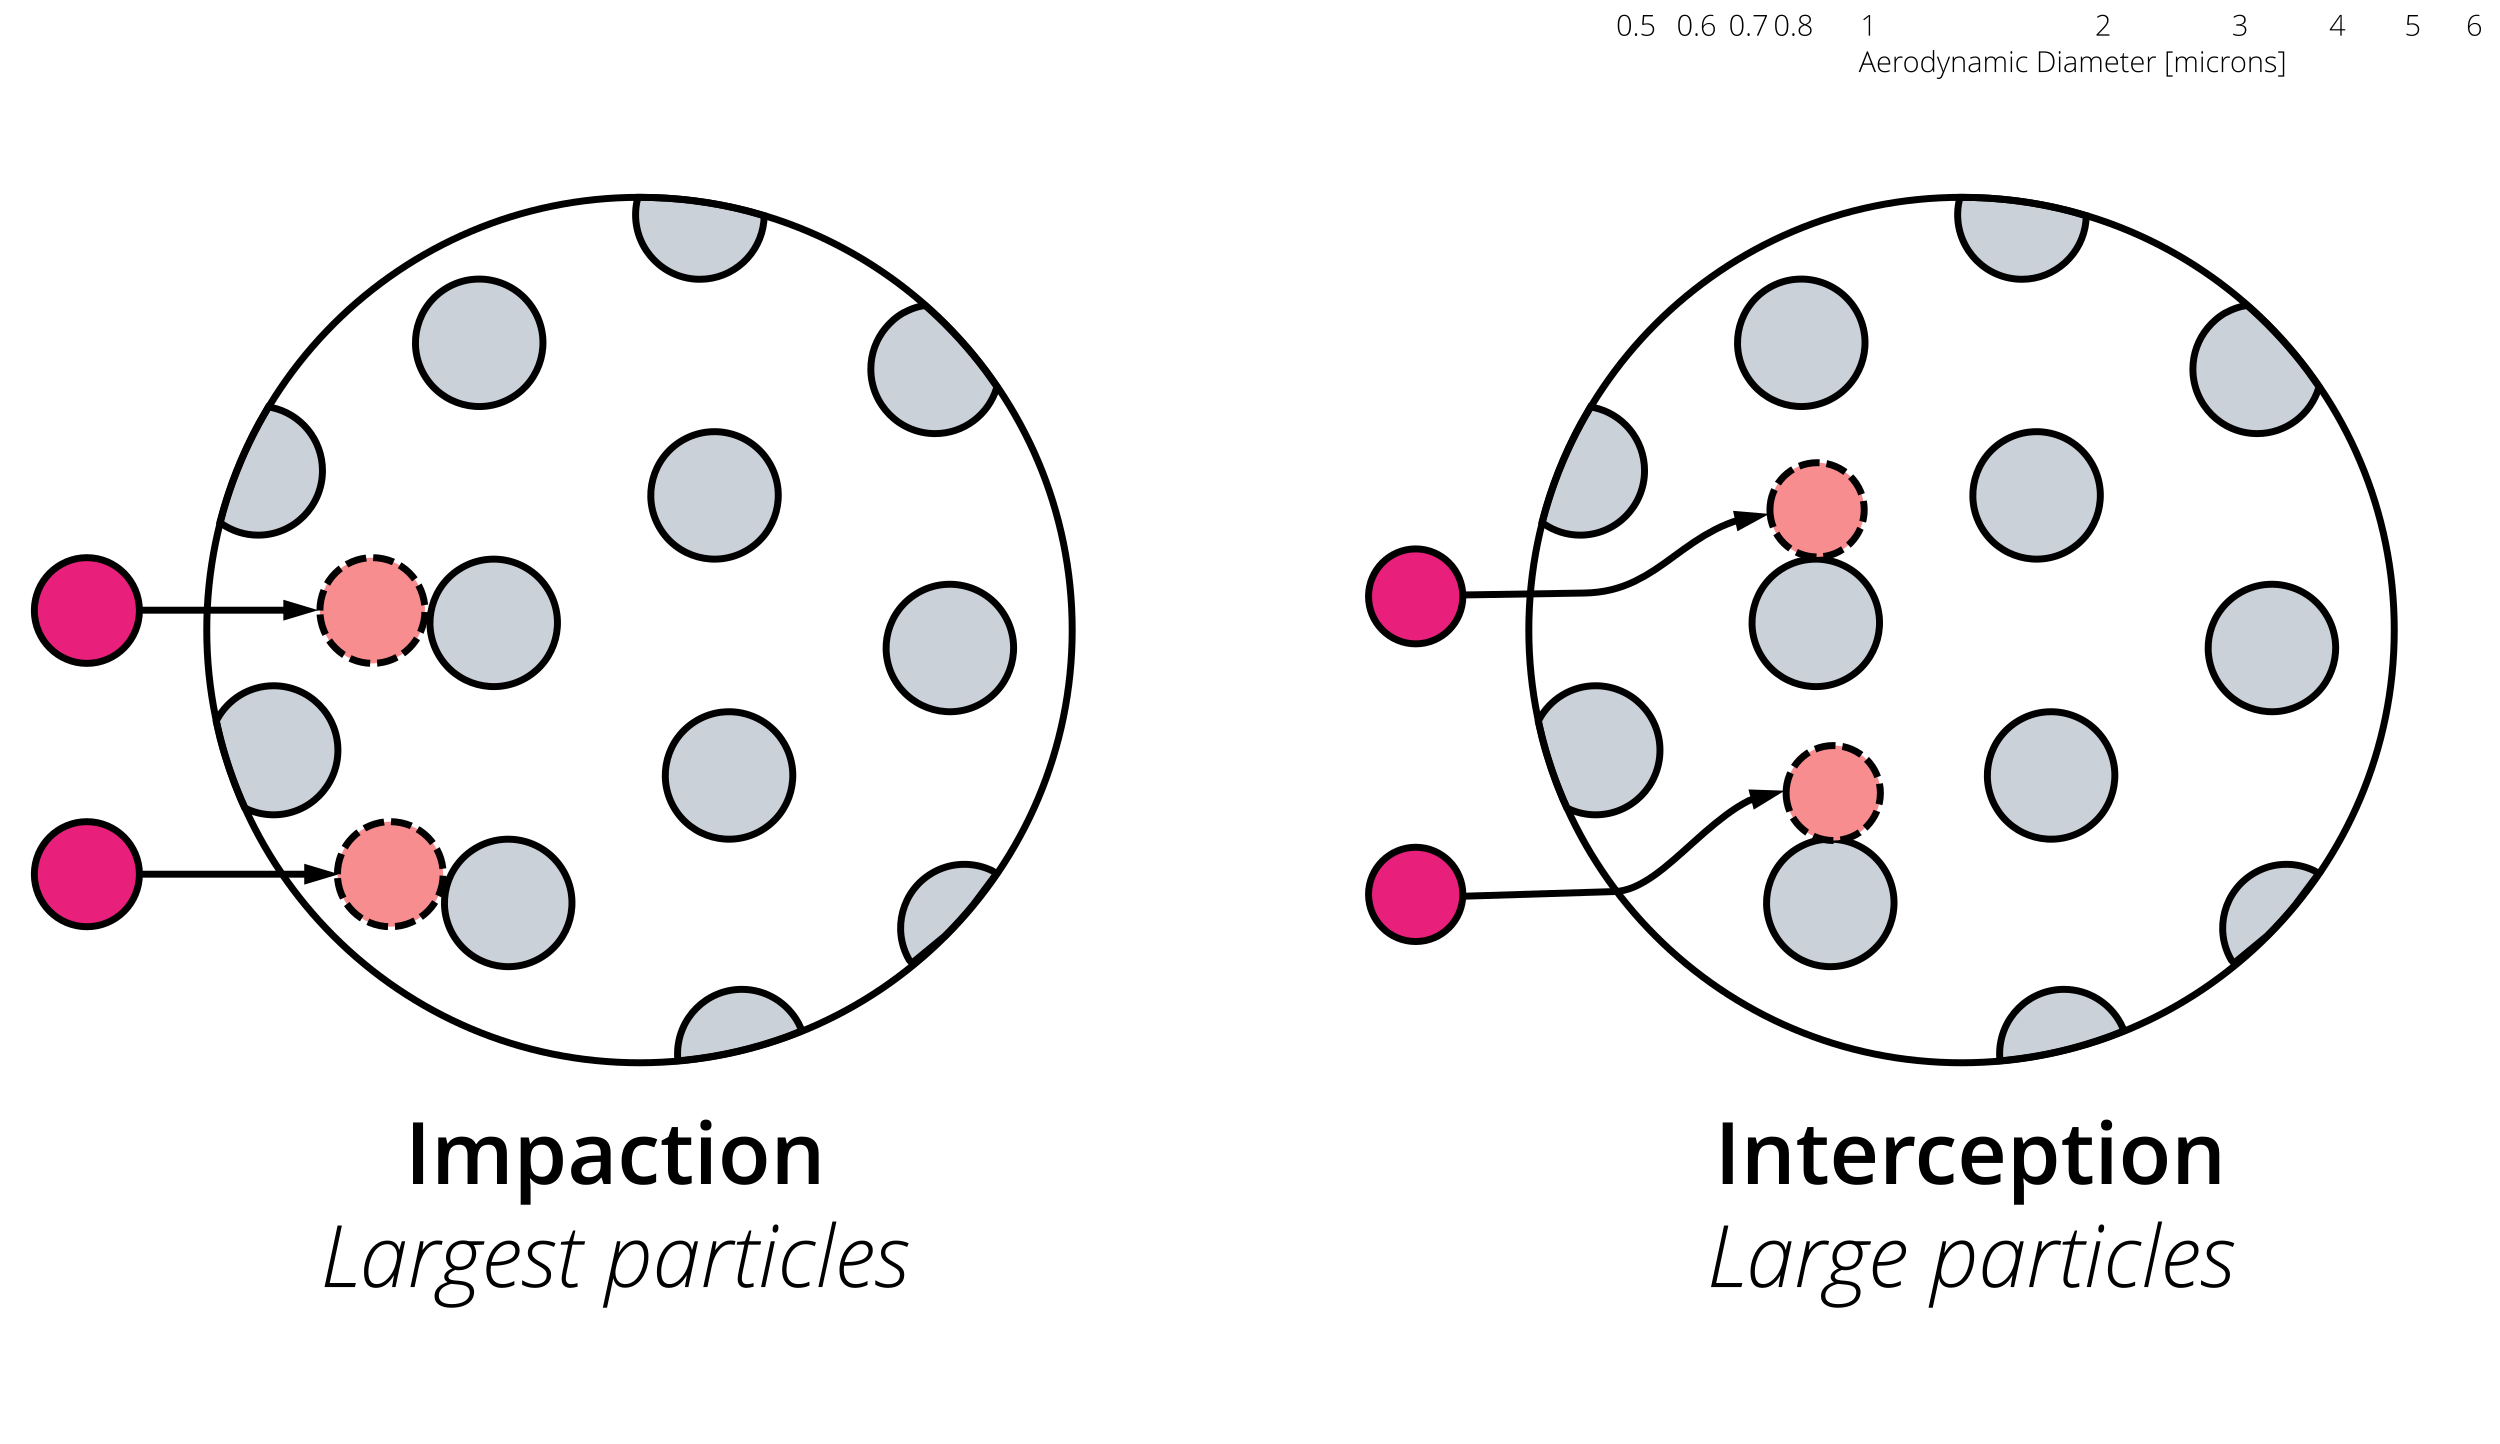
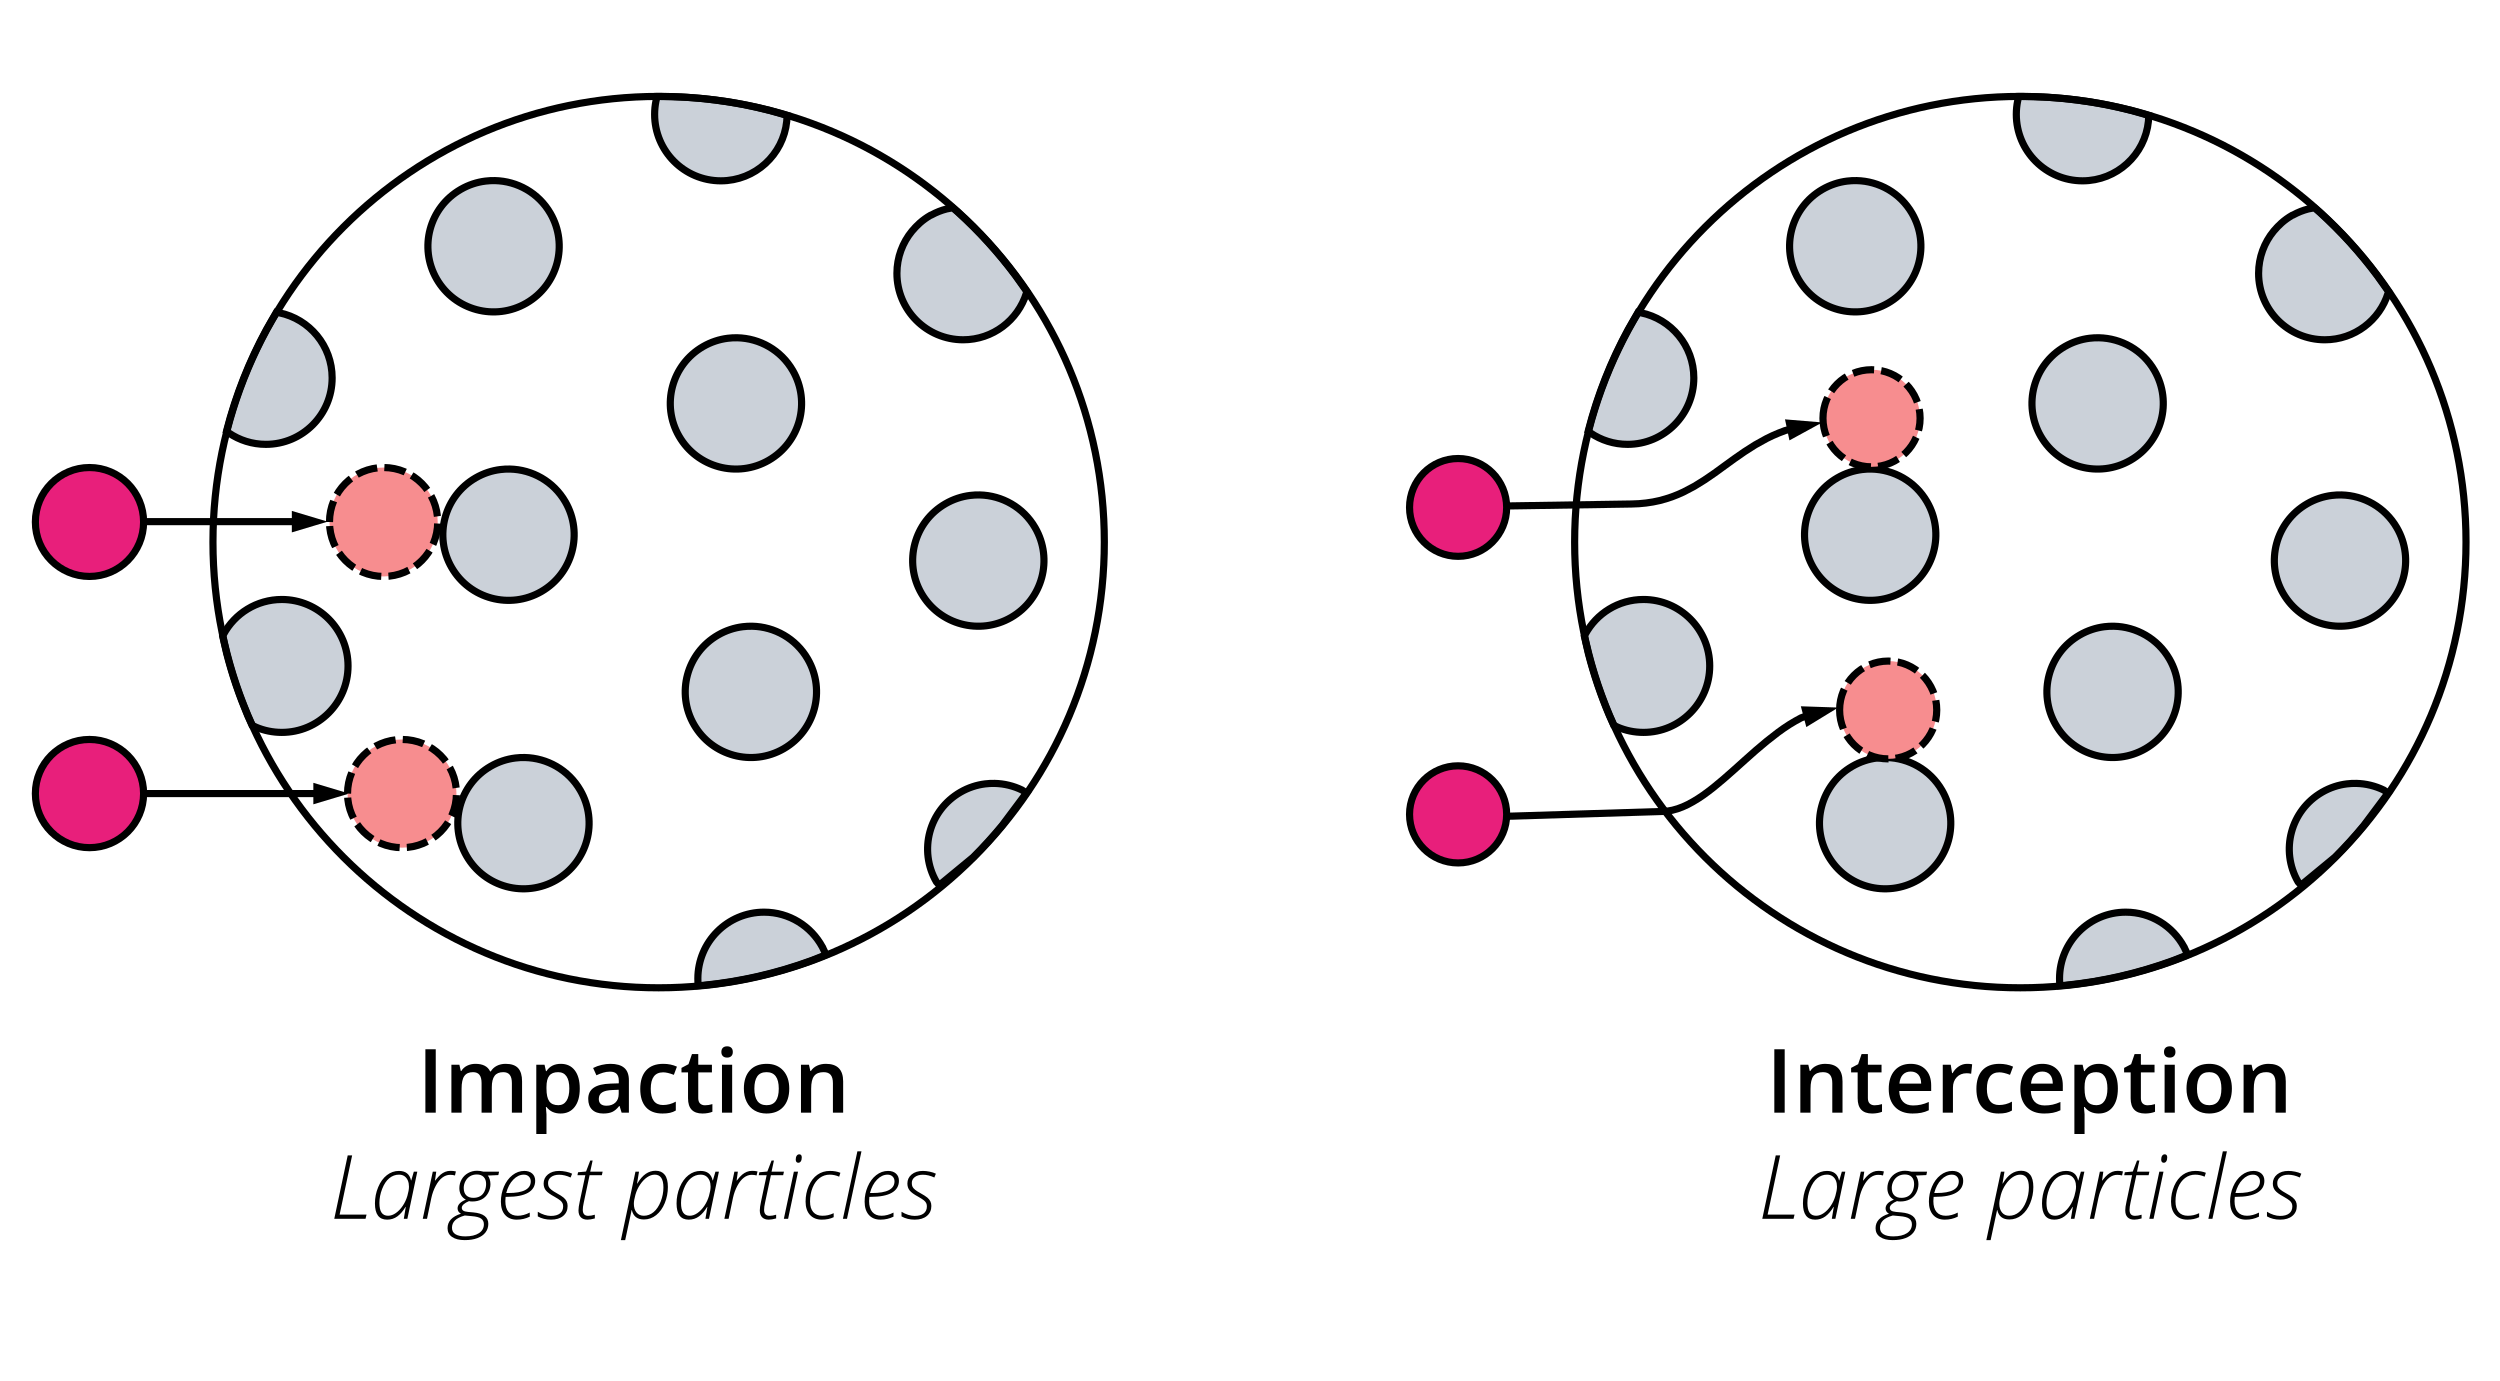
- <svg xmlns="http://www.w3.org/2000/svg" width="3712" height="2144" overflow="hidden">
+ <svg xmlns="http://www.w3.org/2000/svg" width="3604" height="1990" overflow="hidden">
  <defs>
    <clipPath id="clip0">
-       <rect x="-2433" y="961" width="3712" height="2144" />
+       <rect x="-2433" y="1115" width="3604" height="1990" />
    </clipPath>
  </defs>
-   <g clip-path="url(#clip0)" transform="translate(2433 -961)">
+   <g clip-path="url(#clip0)" transform="translate(2433 -1115)">
    <path d="M-1331.49 2429.98C-1295.23 2429.98-1263.7 2450.25-1247.53 2480.12L-1247.44 2480.31-1247.01 2480.93-1246.72 2481.81-1243.51 2488.49-1242.4 2491.54-1263.16 2499.73C-1312.35 2517.74-1364.37 2529.91-1418.36 2535.39L-1426.41 2536-1426.48 2535.58C-1426.8 2532.36-1426.97 2529.09-1426.97 2525.79-1426.97 2472.87-1384.22 2429.98-1331.49 2429.98ZM-999.087 2244.36C-985.39 2244.66-971.902 2247.94-959.609 2253.92L-953.348 2258.2-988.289 2304.92-988.311 2304.95C-1001.4 2320.81-1015.24 2336.03-1029.78 2350.56L-1029.78 2350.57-1078.87 2391.07-1083.08 2386.3C-1109.22 2341.04-1093.71 2283.16-1048.44 2257.03-1037.12 2250.49-1025.02 2246.56-1012.82 2245.05-1008.24 2244.48-1003.65 2244.25-999.087 2244.36ZM-1676.36 2207.05C-1644.4 2207.76-1613.57 2224.65-1596.42 2254.36-1570.29 2299.62-1585.8 2357.49-1631.06 2383.63-1676.33 2409.76-1734.22 2394.25-1760.35 2348.99-1786.49 2303.73-1770.98 2245.85-1725.71 2219.72-1714.39 2213.18-1702.29 2209.25-1690.09 2207.74-1685.51 2207.17-1680.92 2206.94-1676.36 2207.05ZM-1348.49 2017.78C-1316.54 2018.5-1285.71 2035.39-1268.56 2065.09-1242.42 2110.35-1257.93 2168.23-1303.2 2194.36-1348.47 2220.49-1406.35 2204.99-1432.49 2159.72-1458.63 2114.46-1443.12 2056.58-1397.85 2030.45-1386.53 2023.92-1374.43 2019.99-1362.22 2018.47-1357.65 2017.91-1353.06 2017.68-1348.49 2017.78ZM-2026.76 1979.21C-1974.02 1979.21-1931.27 2022.11-1931.27 2075.02-1931.27 2127.93-1974.02 2170.82-2026.76 2170.82-2039.94 2170.82-2052.5 2168.14-2063.92 2163.3L-2069.59 2160.55-2076 2146.38C-2088.19 2117.57-2098.34 2087.67-2106.26 2056.89L-2112 2032.03-2110.72 2029.35C-2094.55 1999.49-2063.01 1979.21-2026.76 1979.21ZM-1020.63 1828.51C-988.672 1829.23-957.848 1846.12-940.696 1875.82-914.56 1921.09-930.07 1978.96-975.339 2005.09-1020.61 2031.23-1078.49 2015.72-1104.63 1970.46-1130.76 1925.19-1115.25 1867.32-1069.98 1841.19-1058.67 1834.65-1046.56 1830.72-1034.36 1829.21-1029.79 1828.64-1025.2 1828.41-1020.63 1828.51ZM-1697.9 1791.2C-1665.94 1791.92-1635.12 1808.81-1617.97 1838.51-1591.83 1883.78-1607.34 1941.65-1652.61 1967.78-1697.88 1993.92-1755.76 1978.41-1781.9 1933.15-1808.03 1887.88-1792.52 1830.01-1747.25 1803.88-1735.94 1797.34-1723.83 1793.41-1711.63 1791.9-1707.05 1791.33-1702.47 1791.1-1697.9 1791.2ZM-1370.04 1601.94C-1338.08 1602.66-1307.25 1619.54-1290.1 1649.25-1263.97 1694.51-1279.48 1752.39-1324.75 1778.52-1370.01 1804.65-1427.9 1789.14-1454.03 1743.88-1480.17 1698.62-1464.66 1640.74-1419.39 1614.61-1408.07 1608.08-1395.97 1604.15-1383.77 1602.63-1379.19 1602.06-1374.6 1601.84-1370.04 1601.94ZM-2034.63 1565.27-2030.43 1565.92C-1986.92 1574.85-1954.19 1613.48-1954.19 1659.78-1954.19 1712.69-1996.94 1755.58-2049.67 1755.58-2069.45 1755.58-2087.82 1749.55-2103.06 1739.22L-2106.46 1736.67-2106.26 1735.82C-2093.06 1684.51-2073.67 1635.68-2048.95 1590.17ZM-1059.43 1414.52-1052.09 1420.87C-1021.66 1448.52-993.904 1479.05-969.239 1512.02L-952.74 1535.22-953.328 1537.52C-965.417 1576.52-1001.67 1604.83-1044.52 1604.83-1097.25 1604.83-1140 1561.94-1140 1509.03-1140 1485.88-1131.82 1464.64-1118.2 1448.08L-1114.9 1444.45-1113.78 1443.1-1112.94 1442.28-1112.03 1441.28-1110.38 1439.77-1107.09 1436.54C-1102.38 1432.37-1097.19 1428.61-1091.53 1425.34L-1090.24 1424.91-1090.03 1424.78C-1083.27 1421.09-1076.01 1418.2-1068.38 1416.23ZM-1719.45 1375.36C-1687.49 1376.08-1656.66 1392.97-1639.51 1422.67-1613.37 1467.93-1628.88 1525.81-1674.15 1551.94-1719.42 1578.08-1777.3 1562.57-1803.44 1517.3-1829.58 1472.04-1814.07 1414.17-1768.8 1388.03-1757.48 1381.5-1745.38 1377.57-1733.17 1376.06-1728.6 1375.49-1724.01 1375.26-1719.45 1375.36ZM-1484.05 1254C-1428.61 1254-1374.81 1261.02-1323.49 1274.22L-1298.4 1281.35-1298.82 1289.68C-1303.71 1337.99-1344.37 1375.69-1393.81 1375.69-1446.54 1375.69-1489.29 1332.79-1489.29 1279.88-1489.29 1273.27-1488.62 1266.81-1487.35 1260.57L-1485.68 1254.04Z" stroke="#000000" stroke-width="10.333" stroke-miterlimit="8" fill="#CBD1D9" fill-rule="evenodd" />
    <path d="M631.511 2429.98C667.766 2429.98 699.301 2450.25 715.47 2480.12L715.562 2480.31 715.985 2480.93 716.279 2481.81 719.49 2488.49 720.602 2491.54 699.844 2499.73C650.645 2517.74 598.63 2529.91 544.637 2535.39L536.585 2536 536.522 2535.58C536.196 2532.36 536.029 2529.09 536.029 2525.79 536.029 2472.87 578.778 2429.98 631.511 2429.98ZM963.913 2244.36C977.61 2244.66 991.098 2247.94 1003.39 2253.92L1009.65 2258.2 974.711 2304.92 974.689 2304.95C961.597 2320.81 947.757 2336.03 933.225 2350.56L933.217 2350.57 884.126 2391.07 879.917 2386.3C853.781 2341.04 869.291 2283.16 914.559 2257.03 925.876 2250.49 937.982 2246.56 950.183 2245.05 954.759 2244.48 959.347 2244.25 963.913 2244.36ZM286.644 2207.05C318.603 2207.76 349.427 2224.65 366.578 2254.36 392.714 2299.62 377.204 2357.49 331.936 2383.63 286.668 2409.76 228.784 2394.25 202.648 2348.99 176.512 2303.73 192.022 2245.85 237.29 2219.72 248.607 2213.18 260.713 2209.25 272.914 2207.74 277.489 2207.17 282.078 2206.94 286.644 2207.05ZM614.505 2017.78C646.465 2018.5 677.289 2035.39 694.441 2065.09 720.577 2110.35 705.067 2168.23 659.798 2194.36 614.53 2220.49 556.646 2204.99 530.51 2159.72 504.374 2114.46 519.884 2056.58 565.152 2030.45 576.47 2023.92 588.575 2019.99 600.776 2018.47 605.351 2017.91 609.94 2017.68 614.505 2017.78ZM-63.757 1979.21C-11.024 1979.21 31.725 2022.11 31.725 2075.02 31.725 2127.93-11.024 2170.82-63.757 2170.82-76.941 2170.82-89.5 2168.14-100.923 2163.3L-106.594 2160.55-113.001 2146.38C-125.192 2117.57-135.34 2087.67-143.262 2056.89L-149 2032.03-147.716 2029.35C-131.547 1999.49-100.012 1979.21-63.757 1979.21ZM942.369 1828.51C974.328 1829.23 1005.15 1846.12 1022.3 1875.82 1048.44 1921.09 1032.93 1978.96 987.661 2005.09 942.392 2031.23 884.508 2015.72 858.372 1970.46 832.237 1925.19 847.747 1867.32 893.015 1841.19 904.333 1834.65 916.438 1830.72 928.639 1829.21 933.214 1828.64 937.803 1828.41 942.369 1828.51ZM265.1 1791.2C297.059 1791.92 327.883 1808.81 345.035 1838.51 371.171 1883.78 355.661 1941.65 310.392 1967.78 265.123 1993.92 207.239 1978.41 181.103 1933.15 154.967 1887.88 170.477 1830.01 215.746 1803.88 227.064 1797.34 239.169 1793.41 251.37 1791.9 255.945 1791.33 260.534 1791.1 265.1 1791.2ZM592.962 1601.94C624.922 1602.66 655.746 1619.54 672.897 1649.25 699.033 1694.51 683.523 1752.39 638.255 1778.52 592.987 1804.65 535.102 1789.14 508.967 1743.88 482.831 1698.62 498.341 1640.74 543.609 1614.61 554.926 1608.08 567.032 1604.15 579.233 1602.63 583.808 1602.06 588.397 1601.84 592.962 1601.94ZM-71.632 1565.27-67.428 1565.92C-23.918 1574.85 8.811 1613.48 8.811 1659.78 8.811 1712.69-33.938 1755.58-86.671 1755.58-106.446 1755.58-124.817 1749.55-140.056 1739.22L-143.458 1736.67-143.262 1735.82C-130.058 1684.51-110.673 1635.68-85.948 1590.17ZM903.575 1414.52 910.913 1420.87C941.337 1448.52 969.096 1479.05 993.761 1512.02L1010.26 1535.22 1009.67 1537.52C997.583 1576.52 961.329 1604.83 918.483 1604.83 865.749 1604.83 823 1561.94 823 1509.03 823 1485.88 831.183 1464.64 844.804 1448.08L848.096 1444.45 849.225 1443.1 850.061 1442.28 850.966 1441.28 852.624 1439.77 855.914 1436.54C860.619 1432.37 865.813 1428.61 871.471 1425.34L872.759 1424.91 872.97 1424.78C879.735 1421.09 886.993 1418.2 894.62 1416.23ZM243.555 1375.36C275.514 1376.08 306.339 1392.97 323.491 1422.67 349.627 1467.93 334.116 1525.81 288.848 1551.94 243.58 1578.08 185.695 1562.57 159.56 1517.3 133.424 1472.04 148.934 1414.17 194.202 1388.03 205.519 1381.5 217.625 1377.57 229.825 1376.06 234.401 1375.49 238.989 1375.26 243.555 1375.36ZM478.952 1254C534.391 1254 588.189 1261.02 639.507 1274.22L664.6 1281.35 664.181 1289.68C659.292 1337.99 618.629 1375.69 569.192 1375.69 516.458 1375.69 473.709 1332.79 473.709 1279.88 473.709 1273.27 474.377 1266.81 475.649 1260.57L477.323 1254.04Z" stroke="#000000" stroke-width="10.333" stroke-miterlimit="8" fill="#CBD1D9" fill-rule="evenodd" />
    <path d="M-2126 1896.5C-2126 1541.66-1838.34 1254-1483.5 1254-1128.66 1254-841 1541.66-841 1896.5-841 2251.34-1128.66 2539-1483.5 2539-1838.34 2539-2126 2251.34-2126 1896.5Z" stroke="#000000" stroke-width="10.333" stroke-miterlimit="8" fill="none" fill-rule="evenodd" />
    <path d="M-2270 1861.83-2007.13 1861.83-2007.13 1872.17-2270 1872.17ZM-2012.3 1851.5-1960.63 1867-2012.3 1882.5Z" />
    <path d="M-1958 1867.5C-1958 1824.15-1923.08 1789-1880 1789-1836.92 1789-1802 1824.15-1802 1867.5-1802 1910.85-1836.92 1946-1880 1946-1923.08 1946-1958 1910.85-1958 1867.5Z" stroke="#000000" stroke-width="10.333" stroke-miterlimit="8" stroke-dasharray="31 10.333" fill="#F78D8F" fill-rule="evenodd" />
    <path d="M-2382 1867.5C-2382 1824.15-2347.08 1789-2304 1789-2260.92 1789-2226 1824.15-2226 1867.5-2226 1910.85-2260.92 1946-2304 1946-2347.08 1946-2382 1910.85-2382 1867.5Z" stroke="#000000" stroke-width="10.333" stroke-miterlimit="8" fill="#E81F7B" fill-rule="evenodd" />
    <path d="M-2270 2253.83-1976.12 2253.83-1976.12 2264.17-2270 2264.17ZM-1981.29 2243.5-1929.62 2259-1981.29 2274.5Z" />
    <path d="M-1932 2259C-1932 2215.92-1896.85 2181-1853.5 2181-1810.15 2181-1775 2215.92-1775 2259-1775 2302.08-1810.15 2337-1853.5 2337-1896.85 2337-1932 2302.08-1932 2259Z" stroke="#000000" stroke-width="10.333" stroke-miterlimit="8" stroke-dasharray="31 10.333" fill="#F78D8F" fill-rule="evenodd" />
    <path d="M-2382 2259C-2382 2215.92-2347.08 2181-2304 2181-2260.92 2181-2226 2215.92-2226 2259-2226 2302.08-2260.92 2337-2304 2337-2347.08 2337-2382 2302.08-2382 2259Z" stroke="#000000" stroke-width="10.333" stroke-miterlimit="8" fill="#E81F7B" fill-rule="evenodd" />
    <path d="M-163 1896.5C-163 1541.66 124.657 1254 479.5 1254 834.343 1254 1122 1541.66 1122 1896.5 1122 2251.34 834.343 2539 479.5 2539 124.657 2539-163 2251.34-163 1896.5Z" stroke="#000000" stroke-width="10.333" stroke-miterlimit="8" fill="none" fill-rule="evenodd" />
    <path d="M195 1718C195 1679.34 226.34 1648 265 1648 303.66 1648 335 1679.34 335 1718 335 1756.66 303.66 1788 265 1788 226.34 1788 195 1756.66 195 1718Z" stroke="#000000" stroke-width="10.333" stroke-miterlimit="8" stroke-dasharray="31 10.333" fill="#F78D8F" fill-rule="evenodd" />
    <path d="M219 2138.5C219 2099.56 250.34 2068 289 2068 327.66 2068 359 2099.56 359 2138.5 359 2177.44 327.66 2209 289 2209 250.34 2209 219 2177.44 219 2138.5Z" stroke="#000000" stroke-width="10.333" stroke-miterlimit="8" stroke-dasharray="31 10.333" fill="#F78D8F" fill-rule="evenodd" />
    <path d="M-299.082 1839.83-81.269 1836.4-70.52 1835.96-60.433 1834.98-50.838 1833.52-41.627 1831.57-32.874 1829.14-24.363 1826.34-16.201 1823.13-8.293 1819.59 6.969 1811.55 21.464 1802.55 35.65 1792.86 49.712 1782.63 64.03 1772.25 78.864 1761.94 94.408 1752.02 110.991 1742.8 119.868 1738.48 129.082 1734.5 138.591 1730.86 147.233 1728.62 149.784 1738.64 142.284 1740.51 133.168 1744 124.382 1747.77 116.009 1751.83 99.967 1760.73 84.761 1770.43 70.095 1780.62 55.788 1790.99 41.475 1801.39 26.911 1811.33 11.781 1820.7-4.082 1829.03-12.424 1832.75-21.137 1836.16-30.126 1839.11-39.498 1841.68-49.287 1843.73-59.442 1845.27-70.105 1846.29-81.106 1846.73-298.918 1850.17ZM140.243 1719.54 194 1724 146.664 1749.87Z" />
    <path d="M-401 1846.5C-401 1807.56-369.66 1776-331 1776-292.34 1776-261 1807.56-261 1846.5-261 1885.44-292.34 1917-331 1917-369.66 1917-401 1885.44-401 1846.5Z" stroke="#000000" stroke-width="10.333" stroke-miterlimit="8" fill="#E81F7B" fill-rule="evenodd" />
    <path d="M-269.16 2286.84-37.035 2279.65-29.784 2279.16-22.968 2277.91-16.079 2275.96-9.118 2273.35-2.087 2270.11 4.974 2266.27 12.2 2261.89 19.376 2257.08 26.638 2251.77 33.965 2246.1 48.817 2233.72 63.836 2220.5 79.111 2206.78 94.695 2192.95 110.671 2179.49 126.95 2166.8 135.3 2160.8 143.774 2155.19 152.404 2150.01 161.093 2145.27C161.338 2145.14 161.593 2145.03 161.856 2144.94L170.328 2141.97 173.741 2151.72 165.269 2154.69 166.032 2154.35 157.721 2158.87 149.476 2163.81 141.325 2169.2 133.3 2174.95 117.329 2187.39 101.555 2200.68 86.014 2214.47 70.664 2228.25 55.433 2241.66 40.285 2254.28 32.737 2260.11 25.124 2265.67 17.55 2270.73 9.901 2275.35 2.212 2279.51-5.507 2283.03-13.296 2285.91-21.157 2288.09-29.091 2289.47-36.715 2289.98-268.84 2297.16ZM163.089 2133.17 217 2135 170.987 2163.15Z" />
    <path d="M-401 2289C-401 2250.34-369.66 2219-331 2219-292.34 2219-261 2250.34-261 2289-261 2327.66-292.34 2359-331 2359-369.66 2359-401 2327.66-401 2289Z" stroke="#000000" stroke-width="10.333" stroke-miterlimit="8" fill="#E81F7B" fill-rule="evenodd" />
    <text font-family="Open Sans,Open Sans_MSFontService,sans-serif" font-weight="600" font-size="128" transform="translate(112.803 2719)">Interception<tspan font-style="italic" font-weight="300" font-size="128" x="-11.667" y="153">Large particles</tspan>
      <tspan font-size="128" x="-1944.63" y="0">Impaction</tspan>
      <tspan font-style="italic" font-weight="300" font-size="128" x="-2070.29" y="153">Largest particles</tspan>
-       <tspan font-weight="300" font-size="43" x="216.596" y="-1705">1</tspan>
-       <tspan font-weight="300" font-size="43" x="564.73" y="-1705">2</tspan>
-       <tspan font-weight="300" font-size="43" x="768.042" y="-1705">3</tspan>
-       <tspan font-weight="300" font-size="43" x="912.446" y="-1705">4</tspan>
-       <tspan font-weight="300" font-size="43" x="1024.38" y="-1705">5</tspan>
-       <tspan font-weight="300" font-size="43" x="1115.76" y="-1705">6</tspan>
-       <tspan font-weight="300" font-size="43" x="87.407" y="-1705">0.8</tspan>
-       <tspan font-weight="300" font-size="43" x="20.837" y="-1705">0.7</tspan>
-       <tspan font-weight="300" font-size="43" x="-56.433" y="-1705">0.6</tspan>
-       <tspan font-weight="300" font-size="43" x="-146.26" y="-1705">0.5</tspan>
-       <tspan font-weight="300" font-size="43" x="213.902" y="-1651">Aerodynamic Diameter [microns]</tspan>
    </text>
  </g>
</svg>
